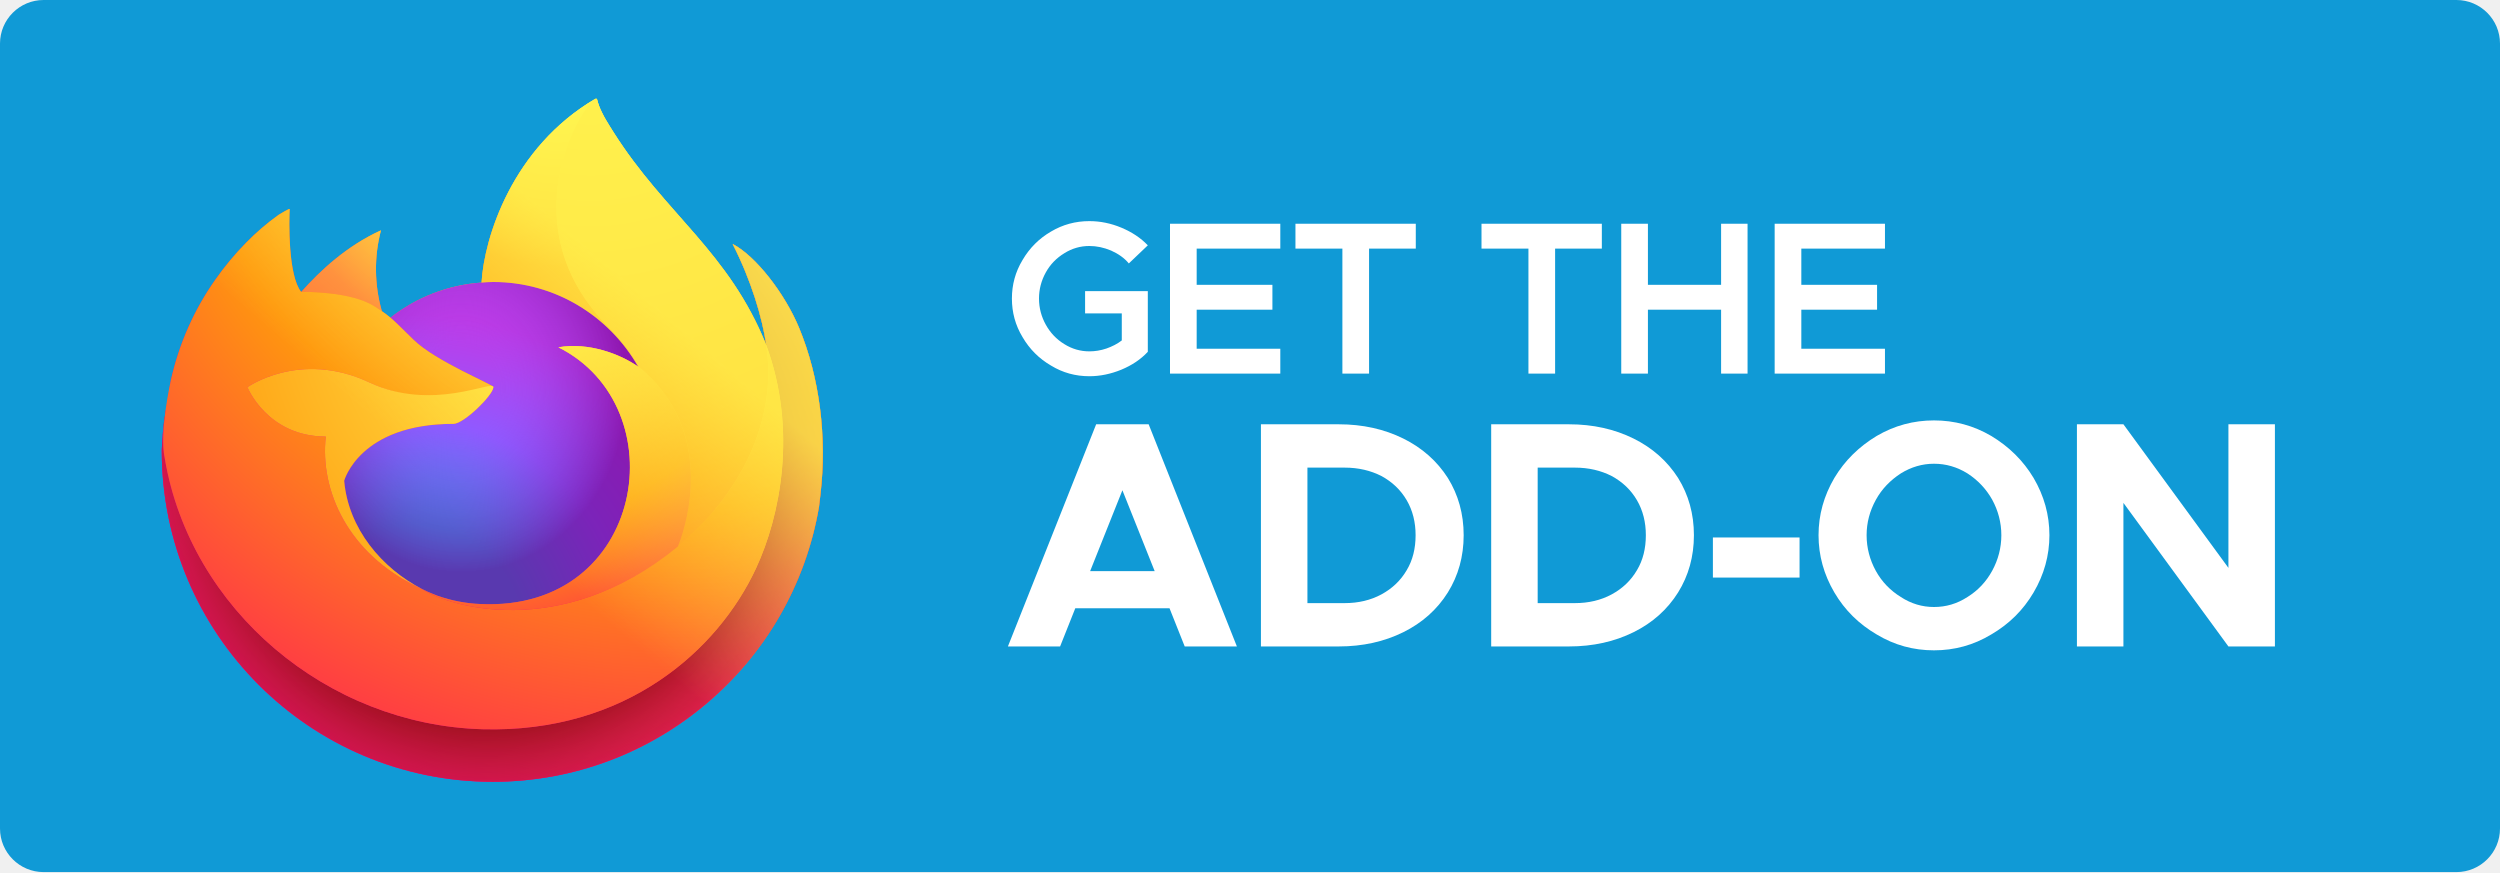
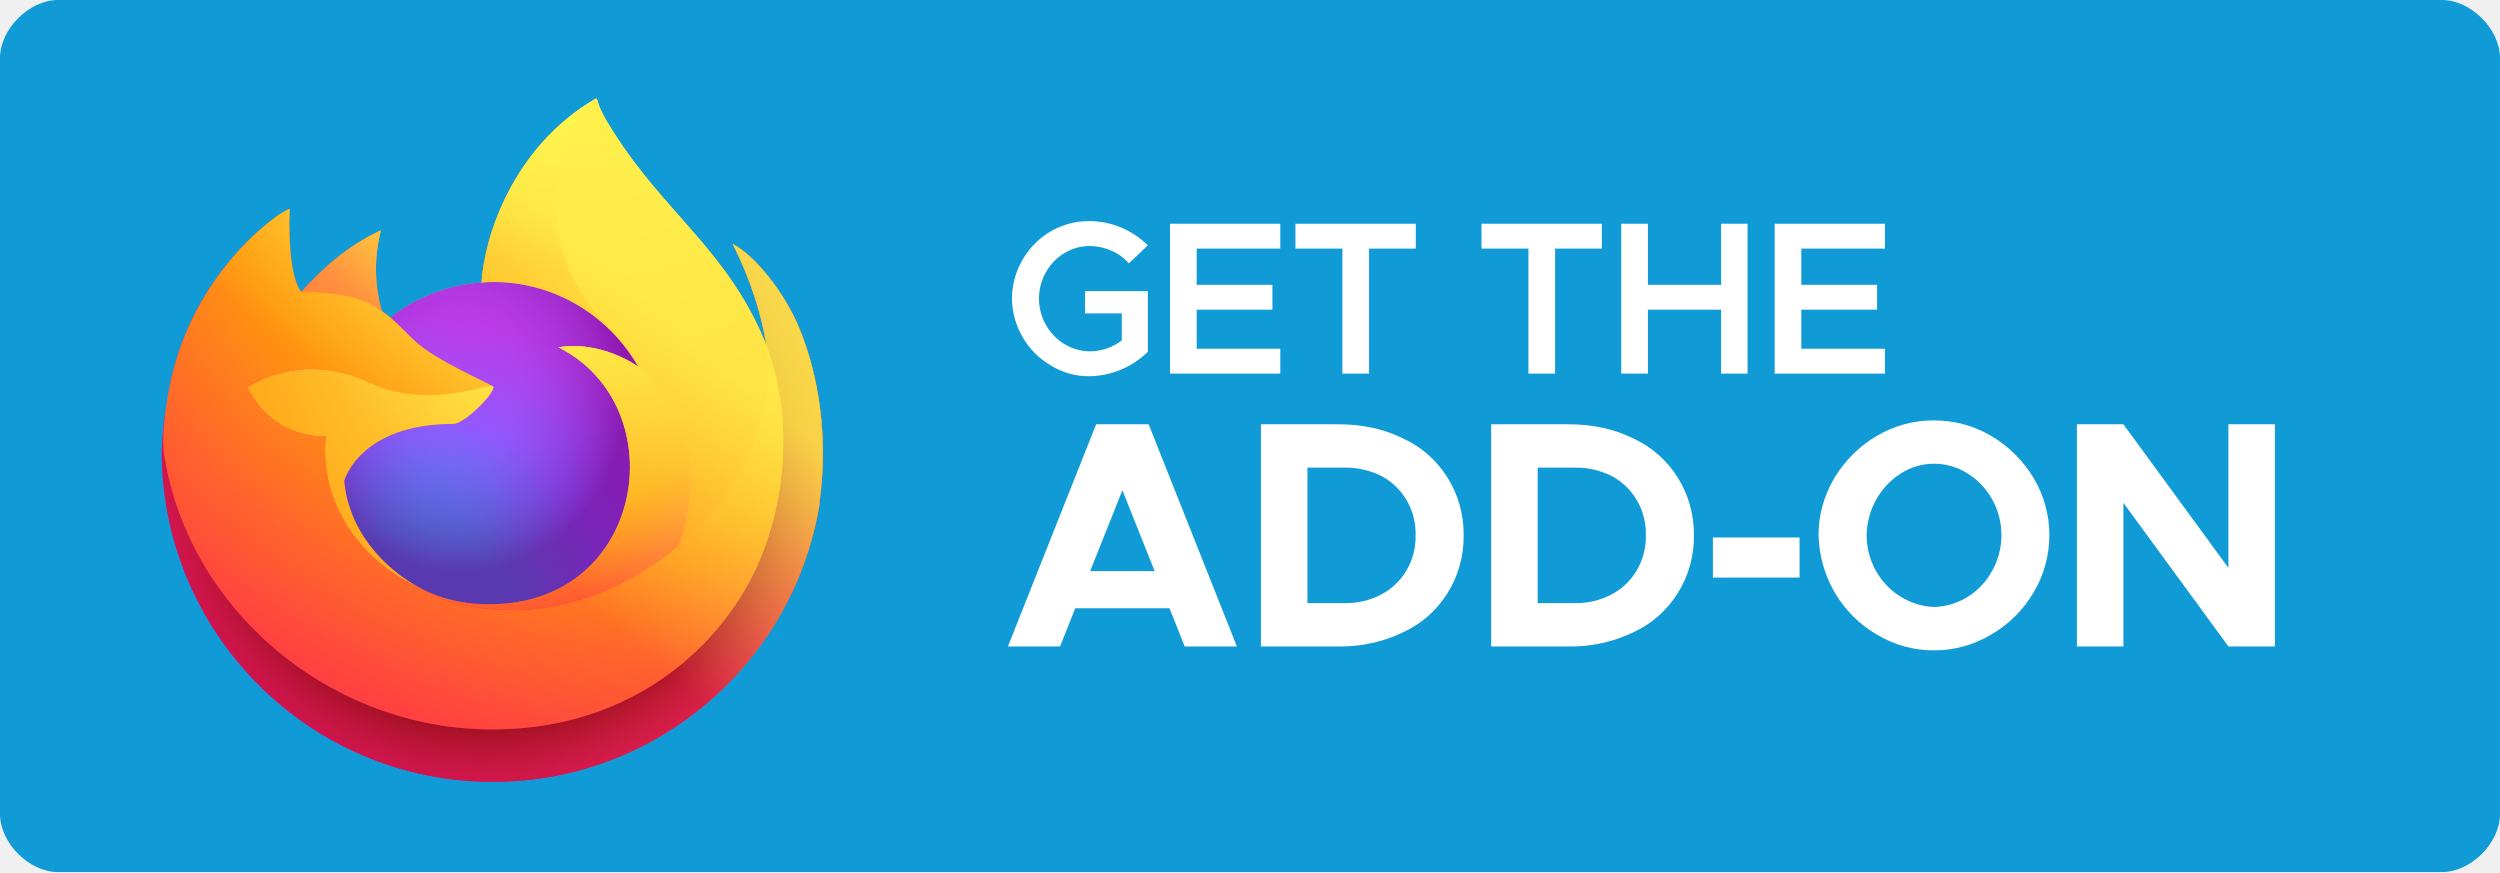
- <svg xmlns="http://www.w3.org/2000/svg" width="100%" height="100%" viewBox="0 0 172 60" version="1.1" xml:space="preserve" style="fill-rule:evenodd;clip-rule:evenodd;stroke-linejoin:round;stroke-miterlimit:2;">
-   <g id="background" transform="matrix(1.02994,0,0,1.09091,-4.11976,-4.36364)">
-     <path d="M171,6.75C171,5.232 169.695,4 168.087,4L6.913,4C5.305,4 4,5.232 4,6.75L4,56.25C4,57.768 5.305,59 6.913,59L168.087,59C169.695,59 171,57.768 171,56.25L171,6.75Z" style="fill:rgb(16,154,214);" />
-   </g>
-   <g id="add-on" transform="matrix(1.03912,0,0,1.06245,-1.85987,-7.58422)">
-     <g transform="matrix(20.9407,0,0,20.9407,68,49)">
-       <path d="M0.584,0L0.536,-0.118L0.238,-0.118L0.19,0L0.025,0L0.304,-0.687L0.47,-0.687L0.749,0L0.584,0ZM0.285,-0.233L0.489,-0.233L0.387,-0.483L0.285,-0.233Z" style="fill:white;fill-rule:nonzero;" />
-     </g>
-     <g transform="matrix(20.9407,0,0,20.9407,83.7893,49)">
-       <path d="M0.317,-0.687C0.393,-0.687 0.461,-0.672 0.521,-0.643C0.581,-0.614 0.628,-0.573 0.662,-0.521C0.695,-0.469 0.712,-0.41 0.712,-0.344C0.712,-0.278 0.695,-0.219 0.662,-0.167C0.628,-0.114 0.581,-0.073 0.521,-0.044C0.461,-0.015 0.393,0 0.317,0L0.071,0L0.071,-0.687L0.317,-0.687ZM0.336,-0.134C0.379,-0.134 0.418,-0.143 0.452,-0.161C0.486,-0.179 0.513,-0.204 0.532,-0.236C0.551,-0.267 0.56,-0.303 0.56,-0.344C0.56,-0.384 0.551,-0.42 0.532,-0.452C0.513,-0.484 0.486,-0.509 0.452,-0.527C0.418,-0.544 0.379,-0.553 0.336,-0.553L0.218,-0.553L0.218,-0.134L0.336,-0.134Z" style="fill:white;fill-rule:nonzero;" />
-     </g>
-     <g transform="matrix(20.9407,0,0,20.9407,99.0341,49)">
-       <path d="M0.317,-0.687C0.393,-0.687 0.461,-0.672 0.521,-0.643C0.581,-0.614 0.628,-0.573 0.662,-0.521C0.695,-0.469 0.712,-0.41 0.712,-0.344C0.712,-0.278 0.695,-0.219 0.662,-0.167C0.628,-0.114 0.581,-0.073 0.521,-0.044C0.461,-0.015 0.393,0 0.317,0L0.071,0L0.071,-0.687L0.317,-0.687ZM0.336,-0.134C0.379,-0.134 0.418,-0.143 0.452,-0.161C0.486,-0.179 0.513,-0.204 0.532,-0.236C0.551,-0.267 0.56,-0.303 0.56,-0.344C0.56,-0.384 0.551,-0.42 0.532,-0.452C0.513,-0.484 0.486,-0.509 0.452,-0.527C0.418,-0.544 0.379,-0.553 0.336,-0.553L0.218,-0.553L0.218,-0.134L0.336,-0.134Z" style="fill:white;fill-rule:nonzero;" />
-     </g>
-     <g transform="matrix(20.9407,0,0,20.9407,114.279,49)">
-       <rect x="0.044" y="-0.337" width="0.274" height="0.124" style="fill:white;fill-rule:nonzero;" />
-     </g>
-     <g transform="matrix(20.9407,0,0,20.9407,121.441,49)">
-       <path d="M0.401,0.012C0.336,0.012 0.276,-0.004 0.22,-0.037C0.164,-0.069 0.119,-0.112 0.086,-0.167C0.053,-0.222 0.036,-0.281 0.036,-0.344C0.036,-0.407 0.053,-0.466 0.086,-0.521C0.119,-0.575 0.164,-0.618 0.22,-0.651C0.276,-0.683 0.336,-0.699 0.401,-0.699C0.466,-0.699 0.526,-0.683 0.582,-0.651C0.638,-0.618 0.683,-0.575 0.716,-0.521C0.749,-0.466 0.766,-0.407 0.766,-0.344C0.766,-0.281 0.749,-0.222 0.716,-0.167C0.683,-0.112 0.638,-0.069 0.582,-0.037C0.526,-0.004 0.466,0.012 0.401,0.012ZM0.401,-0.122C0.439,-0.122 0.474,-0.132 0.507,-0.153C0.54,-0.173 0.566,-0.2 0.585,-0.234C0.604,-0.268 0.614,-0.305 0.614,-0.344C0.614,-0.383 0.604,-0.42 0.585,-0.454C0.566,-0.487 0.54,-0.514 0.507,-0.535C0.474,-0.555 0.439,-0.565 0.401,-0.565C0.364,-0.565 0.329,-0.555 0.296,-0.535C0.263,-0.514 0.236,-0.487 0.217,-0.453C0.198,-0.419 0.188,-0.383 0.188,-0.344C0.188,-0.305 0.198,-0.268 0.217,-0.234C0.236,-0.2 0.263,-0.173 0.296,-0.153C0.329,-0.132 0.364,-0.122 0.401,-0.122Z" style="fill:white;fill-rule:nonzero;" />
-     </g>
-     <g transform="matrix(20.9407,0,0,20.9407,137.816,49)">
-       <path d="M0.071,-0.687L0.218,-0.687L0.55,-0.243L0.55,-0.687L0.697,-0.687L0.697,0L0.55,0L0.218,-0.444L0.218,0L0.071,0L0.071,-0.687Z" style="fill:white;fill-rule:nonzero;" />
-     </g>
-   </g>
-   <g id="get-the" transform="matrix(0.808814,0,0,0.826975,13.1944,3.37585)">
-     <g transform="matrix(18.1486,0,0,18.1486,69,27)">
-       <path d="M0.385,-0.378L0.679,-0.378L0.679,-0.1C0.646,-0.065 0.604,-0.038 0.555,-0.018C0.505,0.002 0.455,0.012 0.405,0.012C0.34,0.012 0.28,-0.004 0.225,-0.037C0.169,-0.069 0.125,-0.112 0.092,-0.167C0.058,-0.222 0.042,-0.281 0.042,-0.344C0.042,-0.407 0.058,-0.466 0.092,-0.521C0.125,-0.576 0.169,-0.619 0.225,-0.651C0.28,-0.683 0.34,-0.699 0.405,-0.699C0.456,-0.699 0.506,-0.689 0.555,-0.669C0.604,-0.649 0.646,-0.622 0.679,-0.588L0.59,-0.505C0.569,-0.53 0.541,-0.549 0.507,-0.564C0.473,-0.578 0.439,-0.585 0.405,-0.585C0.363,-0.585 0.324,-0.574 0.288,-0.552C0.251,-0.53 0.222,-0.501 0.201,-0.464C0.18,-0.427 0.169,-0.387 0.169,-0.344C0.169,-0.301 0.18,-0.261 0.201,-0.224C0.222,-0.187 0.251,-0.157 0.288,-0.135C0.324,-0.113 0.363,-0.102 0.405,-0.102C0.431,-0.102 0.458,-0.106 0.485,-0.115C0.511,-0.124 0.536,-0.136 0.557,-0.152L0.557,-0.276L0.385,-0.276L0.385,-0.378Z" style="fill:white;fill-rule:nonzero;" />
-     </g>
-     <g transform="matrix(18.1486,0,0,18.1486,81.8855,27)">
-       <path d="M0.59,-0.573L0.198,-0.573L0.198,-0.407L0.553,-0.407L0.553,-0.293L0.198,-0.293L0.198,-0.114L0.59,-0.114L0.59,0L0.073,0L0.073,-0.687L0.59,-0.687L0.59,-0.573Z" style="fill:white;fill-rule:nonzero;" />
-     </g>
-     <g transform="matrix(18.1486,0,0,18.1486,93.2102,27)">
-       <path d="M0.257,-0.573L0.037,-0.573L0.037,-0.687L0.601,-0.687L0.601,-0.573L0.382,-0.573L0.382,0L0.257,0L0.257,-0.573Z" style="fill:white;fill-rule:nonzero;" />
-     </g>
-     <g transform="matrix(18.1486,0,0,18.1486,109.036,27)">
-       <path d="M0.257,-0.573L0.037,-0.573L0.037,-0.687L0.601,-0.687L0.601,-0.573L0.382,-0.573L0.382,0L0.257,0L0.257,-0.573Z" style="fill:white;fill-rule:nonzero;" />
-     </g>
-     <g transform="matrix(18.1486,0,0,18.1486,120.27,27)">
-       <path d="M0.541,-0.687L0.665,-0.687L0.665,0L0.541,0L0.541,-0.293L0.198,-0.293L0.198,0L0.073,0L0.073,-0.687L0.198,-0.687L0.198,-0.407L0.541,-0.407L0.541,-0.687Z" style="fill:white;fill-rule:nonzero;" />
-     </g>
-     <g transform="matrix(18.1486,0,0,18.1486,133.319,27)">
-       <path d="M0.59,-0.573L0.198,-0.573L0.198,-0.407L0.553,-0.407L0.553,-0.293L0.198,-0.293L0.198,-0.114L0.59,-0.114L0.59,0L0.073,0L0.073,-0.687L0.59,-0.687L0.59,-0.573Z" style="fill:white;fill-rule:nonzero;" />
-     </g>
-   </g>
-   <g id="logo" transform="matrix(0.0947557,0,0,0.0947557,9.61379,6.7877)">
-     <path id="shape-base" d="M478.711,166.353C468.266,141.229 447.111,114.105 430.499,105.532C444.019,132.037 451.844,158.625 454.834,178.468C454.834,178.507 454.849,178.604 454.881,178.868C427.706,111.135 381.627,83.823 344,24.355C342.1,21.348 340.195,18.333 338.339,15.155C337.394,13.532 336.511,11.873 335.693,10.183C334.13,7.165 332.924,3.975 332.1,0.677C332.112,0.355 331.873,0.074 331.554,0.033C331.407,-0.009 331.25,-0.009 331.103,0.033C331.069,0.045 331.019,0.084 330.983,0.098C330.93,0.119 330.863,0.167 330.807,0.198C330.834,0.162 330.89,0.081 330.907,0.062C270.537,35.418 250.057,100.823 248.175,133.546C224.071,135.203 201.016,144.087 182.033,159.034C180.045,157.355 177.967,155.786 175.808,154.334C170.331,135.171 170.098,114.885 175.134,95.602C150.446,106.843 131.244,124.612 117.284,140.302L117.173,140.302C107.646,128.235 108.318,88.429 108.861,80.118C108.747,79.603 101.754,83.748 100.838,84.373C92.431,90.374 84.572,97.107 77.352,104.493C69.136,112.825 61.63,121.827 54.91,131.406C54.91,131.418 54.903,131.432 54.899,131.444C54.899,131.431 54.906,131.418 54.91,131.406C39.457,153.305 28.496,178.051 22.663,204.211C22.548,204.732 22.451,205.272 22.339,205.797C21.887,207.913 20.259,218.497 19.974,220.797C19.952,220.974 19.942,221.144 19.921,221.321C17.816,232.264 16.513,243.346 16.021,254.478C16.021,254.888 15.996,255.294 15.996,255.705C16,388.418 123.6,496 256.324,496C375.189,496 473.884,409.712 493.206,296.37C493.613,293.294 493.939,290.202 494.298,287.099C499.075,245.889 493.768,202.574 478.711,166.353ZM201.716,354.447C202.84,354.984 203.896,355.571 205.05,356.086C205.098,356.119 205.164,356.156 205.213,356.186C204.038,355.624 202.873,355.045 201.716,354.447ZM454.9,178.927L454.868,178.694C454.88,178.779 454.895,178.868 454.908,178.953L454.9,178.927Z" style="fill:url(#_Linear1);fill-rule:nonzero;" />
-     <path id="body-outer-ring" d="M478.711,166.353C468.266,141.229 447.111,114.105 430.499,105.532C444.019,132.037 451.844,158.625 454.834,178.468C454.834,178.41 454.845,178.516 454.87,178.694C454.882,178.779 454.897,178.868 454.91,178.953C477.585,240.423 465.232,302.931 447.431,341.128C419.892,400.228 353.216,460.798 248.855,457.844C136.1,454.651 36.766,370.988 18.223,261.41C14.844,244.13 18.223,235.356 19.923,221.326C17.852,232.142 17.063,235.266 16.023,254.483C16.023,254.893 15.998,255.299 15.998,255.71C16,388.418 123.6,496 256.324,496C375.189,496 473.884,409.712 493.206,296.37C493.613,293.294 493.939,290.202 494.298,287.099C499.075,245.889 493.768,202.574 478.711,166.353Z" style="fill:url(#_Radial2);fill-rule:nonzero;" />
-     <path id="body-outer-ring-shadow" d="M478.711,166.353C468.266,141.229 447.111,114.105 430.499,105.532C444.019,132.037 451.844,158.625 454.834,178.468C454.834,178.41 454.845,178.516 454.87,178.694C454.882,178.779 454.897,178.868 454.91,178.953C477.585,240.423 465.232,302.931 447.431,341.128C419.892,400.228 353.216,460.798 248.855,457.844C136.1,454.651 36.766,370.988 18.223,261.41C14.844,244.13 18.223,235.356 19.923,221.326C17.852,232.142 17.063,235.266 16.023,254.483C16.023,254.893 15.998,255.299 15.998,255.71C16,388.418 123.6,496 256.324,496C375.189,496 473.884,409.712 493.206,296.37C493.613,293.294 493.939,290.202 494.298,287.099C499.075,245.889 493.768,202.574 478.711,166.353Z" style="fill:url(#_Radial3);fill-rule:nonzero;" />
-     <path id="tail-tip" d="M361.922,194.6C362.446,194.968 362.922,195.334 363.415,195.7C357.384,184.996 349.873,175.195 341.105,166.588C266.4,91.892 321.516,4.626 330.811,0.194C330.838,0.158 330.894,0.077 330.911,0.058C270.541,35.414 250.061,100.819 248.179,133.542C250.979,133.348 253.771,133.113 256.621,133.113C301.672,133.113 340.91,157.883 361.922,194.6Z" style="fill:url(#_Radial4);fill-rule:nonzero;" />
-     <path id="globe-base" d="M256.772,209.514C256.379,215.492 235.258,236.107 227.872,236.107C159.533,236.107 148.44,277.442 148.44,277.442C151.467,312.252 175.701,340.917 205.051,356.085C206.39,356.777 207.745,357.402 209.101,358.02C211.426,359.049 213.78,360.012 216.16,360.906C226.223,364.469 236.764,366.502 247.431,366.937C367.211,372.555 390.417,223.743 303.976,180.529C326.113,176.679 349.091,185.582 361.923,194.596C340.911,157.882 301.673,133.112 256.623,133.112C253.773,133.112 250.982,133.347 248.181,133.541C224.077,135.198 201.022,144.082 182.039,159.029C185.703,162.129 189.839,166.273 198.553,174.857C214.855,190.924 256.683,207.562 256.772,209.514Z" style="fill:url(#_Radial5);fill-rule:nonzero;" />
-     <path id="globe-shadow" d="M256.772,209.514C256.379,215.492 235.258,236.107 227.872,236.107C159.533,236.107 148.44,277.442 148.44,277.442C151.467,312.252 175.701,340.917 205.051,356.085C206.39,356.777 207.745,357.402 209.101,358.02C211.426,359.049 213.78,360.012 216.16,360.906C226.223,364.469 236.764,366.502 247.431,366.937C367.211,372.555 390.417,223.743 303.976,180.529C326.113,176.679 349.091,185.582 361.923,194.596C340.911,157.882 301.673,133.112 256.623,133.112C253.773,133.112 250.982,133.347 248.181,133.541C224.077,135.198 201.022,144.082 182.039,159.029C185.703,162.129 189.839,166.273 198.553,174.857C214.855,190.924 256.683,207.562 256.772,209.514Z" style="fill:url(#_Radial6);fill-rule:nonzero;" />
-     <path id="ear" d="M170.829,151.036C172.503,152.116 174.163,153.216 175.81,154.336C170.333,135.173 170.1,114.887 175.136,95.604C150.448,106.845 131.246,124.614 117.286,140.304C118.441,140.271 153.3,139.644 170.829,151.036Z" style="fill:url(#_Radial7);fill-rule:nonzero;" />
-     <path id="body" d="M18.223,261.41C36.766,370.988 136.1,454.651 248.855,457.844C353.216,460.798 419.892,400.224 447.431,341.128C465.231,302.928 477.585,240.428 454.91,178.953L454.902,178.927L454.87,178.694C454.845,178.516 454.83,178.41 454.834,178.468C454.834,178.507 454.849,178.604 454.881,178.868C463.405,234.529 435.091,288.452 390.83,324.912L390.697,325.225C304.452,395.448 221.923,367.593 205.213,356.191C204.039,355.626 202.872,355.045 201.713,354.448C151.431,330.419 130.659,284.61 135.113,245.324C92.656,245.324 78.179,209.515 78.179,209.515C78.179,209.515 116.298,182.336 166.537,205.974C213.067,227.867 256.765,209.517 256.77,209.515C256.681,207.563 214.853,190.925 198.547,174.859C189.834,166.275 185.697,162.136 182.033,159.031C180.045,157.352 177.967,155.783 175.808,154.331C174.159,153.213 172.499,152.113 170.827,151.031C153.299,139.639 118.439,140.266 117.284,140.296L117.173,140.296C107.646,128.229 108.318,88.423 108.861,80.112C108.747,79.597 101.754,83.742 100.838,84.367C92.431,90.368 84.572,97.101 77.352,104.487C69.136,112.821 61.629,121.825 54.91,131.406C54.91,131.418 54.903,131.432 54.899,131.444C54.899,131.431 54.906,131.418 54.91,131.406C39.457,153.305 28.496,178.051 22.663,204.211C22.548,204.732 14.013,242.053 18.223,261.41Z" style="fill:url(#_Radial8);fill-rule:nonzero;" />
-     <path id="tail-flame" d="M341.105,166.587C349.873,175.194 357.384,184.995 363.415,195.699C364.738,196.693 365.974,197.684 367.023,198.651C421.505,248.851 392.959,319.851 390.83,324.911C435.091,288.451 463.405,234.528 454.881,178.867C427.706,111.135 381.627,83.823 344,24.355C342.1,21.348 340.195,18.333 338.339,15.155C337.394,13.532 336.511,11.873 335.693,10.183C334.13,7.165 332.924,3.975 332.1,0.677C332.112,0.355 331.873,0.074 331.554,0.033C331.407,-0.009 331.25,-0.009 331.103,0.033C331.069,0.045 331.019,0.084 330.983,0.098C330.93,0.119 330.863,0.167 330.807,0.198C321.516,4.626 266.4,91.892 341.105,166.587Z" style="fill:url(#_Radial9);fill-rule:nonzero;" />
-     <path id="tail-small" d="M367.023,198.651C365.974,197.684 364.738,196.693 363.415,195.699C362.926,195.331 362.446,194.965 361.922,194.599C349.09,185.585 326.112,176.682 303.975,180.532C390.416,223.746 367.21,372.558 247.43,366.94C236.763,366.505 226.222,364.472 216.159,360.909C213.779,360.014 211.425,359.052 209.1,358.023C207.744,357.405 206.389,356.78 205.05,356.088C205.098,356.121 205.164,356.158 205.213,356.188C221.923,367.588 304.452,395.445 390.697,325.222L390.83,324.909C392.959,319.855 421.505,248.852 367.023,198.651Z" style="fill:url(#_Radial10);fill-rule:nonzero;" />
-     <path id="cheek-tufts" d="M148.439,277.443C148.439,277.443 159.532,236.108 227.871,236.108C235.259,236.108 256.38,215.493 256.771,209.515C257.162,203.537 213.071,227.867 166.538,205.974C116.299,182.336 78.18,209.515 78.18,209.515C78.18,209.515 92.657,245.324 135.114,245.324C130.661,284.61 151.433,330.424 201.714,354.448C202.838,354.985 203.894,355.572 205.048,356.087C175.7,340.918 151.466,312.253 148.439,277.443Z" style="fill:url(#_Radial11);fill-rule:nonzero;" />
-     <path id="overlay-yellow" d="M478.711,166.353C468.266,141.229 447.111,114.105 430.499,105.532C444.019,132.037 451.844,158.625 454.834,178.468C454.834,178.507 454.849,178.604 454.881,178.868C427.706,111.135 381.627,83.823 344,24.355C342.1,21.348 340.195,18.333 338.339,15.155C337.394,13.532 336.511,11.873 335.693,10.183C334.13,7.165 332.924,3.975 332.1,0.677C332.112,0.355 331.873,0.074 331.554,0.033C331.407,-0.009 331.25,-0.009 331.103,0.033C331.069,0.045 331.019,0.084 330.983,0.098C330.93,0.119 330.863,0.167 330.807,0.198C330.834,0.162 330.89,0.081 330.907,0.062C270.537,35.418 250.057,100.823 248.175,133.546C250.975,133.352 253.767,133.117 256.617,133.117C301.67,133.117 340.908,157.887 361.917,194.601C349.085,185.587 326.107,176.684 303.97,180.534C390.411,223.748 367.205,372.56 247.425,366.942C236.758,366.507 226.217,364.474 216.154,360.911C213.774,360.016 211.42,359.054 209.095,358.025C207.739,357.407 206.384,356.782 205.045,356.09C205.093,356.123 205.159,356.16 205.208,356.19C204.034,355.625 202.867,355.044 201.708,354.447C202.832,354.984 203.888,355.571 205.042,356.086C175.692,340.918 151.458,312.253 148.431,277.443C148.431,277.443 159.524,236.108 227.863,236.108C235.251,236.108 256.372,215.493 256.763,209.515C256.674,207.563 214.846,190.925 198.54,174.859C189.827,166.275 185.69,162.136 182.026,159.031C180.038,157.352 177.96,155.783 175.801,154.331C170.324,135.168 170.091,114.882 175.127,95.599C150.439,106.84 131.237,124.609 117.277,140.299L117.166,140.299C107.639,128.232 108.311,88.426 108.854,80.115C108.74,79.6 101.747,83.745 100.831,84.37C92.424,90.371 84.565,97.104 77.345,104.49C69.132,112.823 61.627,121.826 54.91,131.406C54.91,131.418 54.903,131.432 54.899,131.444C54.899,131.431 54.906,131.418 54.91,131.406C39.457,153.305 28.496,178.051 22.663,204.211C22.548,204.732 22.451,205.272 22.339,205.797C21.887,207.913 19.853,218.65 19.569,220.953C19.547,221.13 19.59,220.777 19.569,220.953C17.714,232.048 16.531,243.245 16.025,254.483C16.025,254.893 16,255.299 16,255.71C16,388.418 123.6,496 256.324,496C375.189,496 473.884,409.712 493.206,296.37C493.613,293.294 493.939,290.202 494.298,287.099C499.075,245.889 493.768,202.574 478.711,166.353ZM454.87,178.694C454.882,178.779 454.897,178.868 454.91,178.953L454.902,178.927L454.87,178.694Z" style="fill:url(#_Linear12);fill-rule:nonzero;" />
-   </g>
+ <svg xmlns="http://www.w3.org/2000/svg" xml:space="preserve" style="fill-rule:evenodd;clip-rule:evenodd;stroke-linejoin:round;stroke-miterlimit:2" viewBox="0 0 172 60">
+   <path d="M171 7.667C171 5.833 169.058 4 167.116 4H7.884C5.942 4 4 5.833 4 7.667v47.666C4 57.167 5.942 59 7.884 59h159.232c1.942 0 3.884-1.833 3.884-3.667z" style="fill:#109ad6" transform="matrix(1.02994 0 0 1.09091 -4.12 -4.364)" />
+   <path d="M.584 0 .536-.118H.238L.19 0H.025l.279-.687H.47L.749 0H.584ZM.285-.233h.204l-.102-.25-.102.25Z" style="fill:#fff;fill-rule:nonzero" transform="matrix(21.7599 0 0 22.24845 68.8 44.476)" />
+   <path d="M.317-.687c.076 0 .144.015.204.044a.324.324 0 0 1 .191.299.324.324 0 0 1-.191.3A.463.463 0 0 1 .317 0H.071v-.687h.246Zm.019.553a.245.245 0 0 0 .116-.027.2.2 0 0 0 .108-.183.2.2 0 0 0-.108-.183.257.257 0 0 0-.116-.026H.218v.419h.118Z" style="fill:#fff;fill-rule:nonzero" transform="matrix(21.7599 0 0 22.24845 85.207 44.476)" />
+   <path d="M.317-.687c.076 0 .144.015.204.044a.324.324 0 0 1 .191.299.324.324 0 0 1-.191.3A.463.463 0 0 1 .317 0H.071v-.687h.246Zm.019.553a.245.245 0 0 0 .116-.027.2.2 0 0 0 .108-.183.2.2 0 0 0-.108-.183.257.257 0 0 0-.116-.026H.218v.419h.118Z" style="fill:#fff;fill-rule:nonzero" transform="matrix(21.7599 0 0 22.24845 101.048 44.476)" />
+   <path d="M.044-.337h.274v.124H.044z" style="fill:#fff;fill-rule:nonzero" transform="matrix(21.7599 0 0 22.24845 116.89 44.476)" />
+   <path d="M.401.012A.35.35 0 0 1 .22-.037a.363.363 0 0 1-.184-.307c0-.063.017-.122.05-.177a.38.38 0 0 1 .134-.13.358.358 0 0 1 .181-.048c.065 0 .125.016.181.048a.38.38 0 0 1 .134.13.339.339 0 0 1 0 .354.363.363 0 0 1-.134.13.35.35 0 0 1-.181.049Zm0-.134a.217.217 0 0 0 .184-.112.223.223 0 0 0-.078-.301.2.2 0 0 0-.211 0 .23.23 0 0 0-.108.191.223.223 0 0 0 .213.222Z" style="fill:#fff;fill-rule:nonzero" transform="matrix(21.7599 0 0 22.24845 124.332 44.476)" />
+   <path d="M.071-.687h.147l.332.444v-.444h.147V0H.55L.218-.444V0H.071v-.687Z" style="fill:#fff;fill-rule:nonzero" transform="matrix(21.7599 0 0 22.24845 141.347 44.476)" />
+   <path d="M.385-.378h.294V-.1a.401.401 0 0 1-.274.112.343.343 0 0 1-.18-.049.36.36 0 0 1-.183-.307.36.36 0 0 1 .363-.355.394.394 0 0 1 .274.111L.59-.505a.223.223 0 0 0-.083-.059.266.266 0 0 0-.102-.021.237.237 0 0 0-.204.121.24.24 0 0 0 0 .24.24.24 0 0 0 .204.122.253.253 0 0 0 .152-.05v-.124H.385v-.102Z" style="fill:#fff;fill-rule:nonzero" transform="matrix(14.67884 0 0 15.00844 69.003 25.704)" />
+   <path d="M.59-.573H.198v.166h.355v.114H.198v.179H.59V0H.073v-.687H.59v.114Z" style="fill:#fff;fill-rule:nonzero" transform="matrix(14.67884 0 0 15.00844 79.425 25.704)" />
+   <path d="M.257-.573h-.22v-.114h.564v.114H.382V0H.257v-.573Z" style="fill:#fff;fill-rule:nonzero" transform="matrix(14.67884 0 0 15.00844 88.584 25.704)" />
+   <path d="M.257-.573h-.22v-.114h.564v.114H.382V0H.257v-.573Z" style="fill:#fff;fill-rule:nonzero" transform="matrix(14.67884 0 0 15.00844 101.384 25.704)" />
+   <path d="M.541-.687h.124V0H.541v-.293H.198V0H.073v-.687h.125v.28h.343v-.28Z" style="fill:#fff;fill-rule:nonzero" transform="matrix(14.67884 0 0 15.00844 110.47 25.704)" />
+   <path d="M.59-.573H.198v.166h.355v.114H.198v.179H.59V0H.073v-.687H.59v.114Z" style="fill:#fff;fill-rule:nonzero" transform="matrix(14.67884 0 0 15.00844 121.025 25.704)" />
+   <path d="M478.711 166.353c-10.445-25.124-31.6-52.248-48.212-60.821 13.52 26.505 21.345 53.093 24.335 72.936 0 .039.015.136.047.4C427.706 111.135 381.627 83.823 344 24.355c-1.9-3.007-3.805-6.022-5.661-9.2a73.668 73.668 0 0 1-2.646-4.972A43.709 43.709 0 0 1 332.1.677a.629.629 0 0 0-.546-.644.823.823 0 0 0-.451 0c-.034.012-.084.051-.12.065-.053.021-.12.069-.176.1.027-.036.083-.117.1-.136-60.37 35.356-80.85 100.761-82.732 133.484a120.262 120.262 0 0 0-66.142 25.488 71.412 71.412 0 0 0-6.225-4.7 111.35 111.35 0 0 1-.674-58.732c-24.688 11.241-43.89 29.01-57.85 44.7h-.111c-9.527-12.067-8.855-51.873-8.312-60.184-.114-.515-7.107 3.63-8.023 4.255a175.118 175.118 0 0 0-23.486 20.12 210.534 210.534 0 0 0-22.442 26.913c0 .012-.007.026-.011.038 0-.013.007-.026.011-.038a202.846 202.846 0 0 0-32.247 72.805c-.115.521-.212 1.061-.324 1.586-.452 2.116-2.08 12.7-2.365 15-.022.177-.032.347-.053.524a229.076 229.076 0 0 0-3.9 33.157c0 .41-.025.816-.025 1.227C16 388.418 123.6 496 256.324 496c118.865 0 217.56-86.288 236.882-199.63.407-3.076.733-6.168 1.092-9.271 4.777-41.21-.53-84.525-15.587-120.746ZM201.716 354.447c1.124.537 2.18 1.124 3.334 1.639.048.033.114.07.163.1a126.33 126.33 0 0 1-3.497-1.739ZM454.9 178.927l-.032-.233c.012.085.027.174.04.259l-.008-.026Z" style="fill:url(#a);fill-rule:nonzero" transform="matrix(.09476 0 0 .09476 9.614 6.788)" />
+   <path d="M478.711 166.353c-10.445-25.124-31.6-52.248-48.212-60.821 13.52 26.505 21.345 53.093 24.335 72.936 0-.058.011.048.036.226.012.085.027.174.04.259 22.675 61.47 10.322 123.978-7.479 162.175-27.539 59.1-94.215 119.67-198.576 116.716C136.1 454.651 36.766 370.988 18.223 261.41c-3.379-17.28 0-26.054 1.7-40.084-2.071 10.816-2.86 13.94-3.9 33.157 0 .41-.025.816-.025 1.227C16 388.418 123.6 496 256.324 496c118.865 0 217.56-86.288 236.882-199.63.407-3.076.733-6.168 1.092-9.271 4.777-41.21-.53-84.525-15.587-120.746Z" style="fill:url(#b);fill-rule:nonzero" transform="matrix(.09476 0 0 .09476 9.614 6.788)" />
+   <path d="M478.711 166.353c-10.445-25.124-31.6-52.248-48.212-60.821 13.52 26.505 21.345 53.093 24.335 72.936 0-.058.011.048.036.226.012.085.027.174.04.259 22.675 61.47 10.322 123.978-7.479 162.175-27.539 59.1-94.215 119.67-198.576 116.716C136.1 454.651 36.766 370.988 18.223 261.41c-3.379-17.28 0-26.054 1.7-40.084-2.071 10.816-2.86 13.94-3.9 33.157 0 .41-.025.816-.025 1.227C16 388.418 123.6 496 256.324 496c118.865 0 217.56-86.288 236.882-199.63.407-3.076.733-6.168 1.092-9.271 4.777-41.21-.53-84.525-15.587-120.746Z" style="fill:url(#c);fill-rule:nonzero" transform="matrix(.09476 0 0 .09476 9.614 6.788)" />
+   <path d="M361.922 194.6c.524.368 1 .734 1.493 1.1a130.698 130.698 0 0 0-22.31-29.112C266.4 91.892 321.516 4.626 330.811.194c.027-.036.083-.117.1-.136-60.37 35.356-80.85 100.761-82.732 133.484 2.8-.194 5.592-.429 8.442-.429 45.051 0 84.289 24.77 105.301 61.487Z" style="fill:url(#d);fill-rule:nonzero" transform="matrix(.09476 0 0 .09476 9.614 6.788)" />
+   <path d="M256.772 209.514c-.393 5.978-21.514 26.593-28.9 26.593-68.339 0-79.432 41.335-79.432 41.335 3.027 34.81 27.261 63.475 56.611 78.643 1.339.692 2.694 1.317 4.05 1.935a133.015 133.015 0 0 0 7.059 2.886 106.72 106.72 0 0 0 31.271 6.031c119.78 5.618 142.986-143.194 56.545-186.408 22.137-3.85 45.115 5.053 57.947 14.067-21.012-36.714-60.25-61.484-105.3-61.484-2.85 0-5.641.235-8.442.429a120.262 120.262 0 0 0-66.142 25.488c3.664 3.1 7.8 7.244 16.514 15.828 16.302 16.067 58.13 32.705 58.219 34.657Z" style="fill:url(#e);fill-rule:nonzero" transform="matrix(.09476 0 0 .09476 9.614 6.788)" />
+   <path d="M256.772 209.514c-.393 5.978-21.514 26.593-28.9 26.593-68.339 0-79.432 41.335-79.432 41.335 3.027 34.81 27.261 63.475 56.611 78.643 1.339.692 2.694 1.317 4.05 1.935a133.015 133.015 0 0 0 7.059 2.886 106.72 106.72 0 0 0 31.271 6.031c119.78 5.618 142.986-143.194 56.545-186.408 22.137-3.85 45.115 5.053 57.947 14.067-21.012-36.714-60.25-61.484-105.3-61.484-2.85 0-5.641.235-8.442.429a120.262 120.262 0 0 0-66.142 25.488c3.664 3.1 7.8 7.244 16.514 15.828 16.302 16.067 58.13 32.705 58.219 34.657Z" style="fill:url(#f);fill-rule:nonzero" transform="matrix(.09476 0 0 .09476 9.614 6.788)" />
+   <path d="M170.829 151.036c1.674 1.08 3.334 2.18 4.981 3.3a111.35 111.35 0 0 1-.674-58.732c-24.688 11.241-43.89 29.01-57.85 44.7 1.155-.033 36.014-.66 53.543 10.732Z" style="fill:url(#g);fill-rule:nonzero" transform="matrix(.09476 0 0 .09476 9.614 6.788)" />
+   <path d="M18.223 261.41C36.766 370.988 136.1 454.651 248.855 457.844c104.361 2.954 171.037-57.62 198.576-116.716 17.8-38.2 30.154-100.7 7.479-162.175l-.008-.026-.032-.233c-.025-.178-.04-.284-.036-.226 0 .039.015.136.047.4 8.524 55.661-19.79 109.584-64.051 146.044l-.133.313c-86.245 70.223-168.774 42.368-185.484 30.966a144.242 144.242 0 0 1-3.5-1.743c-50.282-24.029-71.054-69.838-66.6-109.124-42.457 0-56.934-35.809-56.934-35.809s38.119-27.179 88.358-3.541c46.53 21.893 90.228 3.543 90.233 3.541-.089-1.952-41.917-18.59-58.223-34.656-8.713-8.584-12.85-12.723-16.514-15.828a71.412 71.412 0 0 0-6.225-4.7 278.607 278.607 0 0 0-4.981-3.3c-17.528-11.392-52.388-10.765-53.543-10.735h-.111c-9.527-12.067-8.855-51.873-8.312-60.184-.114-.515-7.107 3.63-8.023 4.255a175.118 175.118 0 0 0-23.486 20.12 210.506 210.506 0 0 0-22.442 26.919c0 .012-.007.026-.011.038 0-.013.007-.026.011-.038a202.846 202.846 0 0 0-32.247 72.805c-.115.521-8.65 37.842-4.44 57.199Z" style="fill:url(#h);fill-rule:nonzero" transform="matrix(.09476 0 0 .09476 9.614 6.788)" />
+   <path d="M341.105 166.587a130.698 130.698 0 0 1 22.31 29.112c1.323.994 2.559 1.985 3.608 2.952 54.482 50.2 25.936 121.2 23.807 126.26 44.261-36.46 72.575-90.383 64.051-146.044C427.706 111.135 381.627 83.823 344 24.355c-1.9-3.007-3.805-6.022-5.661-9.2a73.668 73.668 0 0 1-2.646-4.972A43.709 43.709 0 0 1 332.1.677a.629.629 0 0 0-.546-.644.823.823 0 0 0-.451 0c-.034.012-.084.051-.12.065-.053.021-.12.069-.176.1-9.291 4.428-64.407 91.694 10.298 166.389Z" style="fill:url(#i);fill-rule:nonzero" transform="matrix(.09476 0 0 .09476 9.614 6.788)" />
+   <path d="M367.023 198.651c-1.049-.967-2.285-1.958-3.608-2.952-.489-.368-.969-.734-1.493-1.1-12.832-9.014-35.81-17.917-57.947-14.067 86.441 43.214 63.235 192.026-56.545 186.408a106.72 106.72 0 0 1-31.271-6.031 133.865 133.865 0 0 1-7.059-2.886c-1.356-.618-2.711-1.243-4.05-1.935.048.033.114.07.163.1 16.71 11.4 99.239 39.257 185.484-30.966l.133-.313c2.129-5.054 30.675-76.057-23.807-126.258Z" style="fill:url(#j);fill-rule:nonzero" transform="matrix(.09476 0 0 .09476 9.614 6.788)" />
+   <path d="M148.439 277.443s11.093-41.335 79.432-41.335c7.388 0 28.509-20.615 28.9-26.593.391-5.978-43.7 18.352-90.233-3.541-50.239-23.638-88.358 3.541-88.358 3.541s14.477 35.809 56.934 35.809c-4.453 39.286 16.319 85.1 66.6 109.124 1.124.537 2.18 1.124 3.334 1.639-29.348-15.169-53.582-43.834-56.609-78.644Z" style="fill:url(#k);fill-rule:nonzero" transform="matrix(.09476 0 0 .09476 9.614 6.788)" />
+   <path d="M478.711 166.353c-10.445-25.124-31.6-52.248-48.212-60.821 13.52 26.505 21.345 53.093 24.335 72.936 0 .039.015.136.047.4C427.706 111.135 381.627 83.823 344 24.355c-1.9-3.007-3.805-6.022-5.661-9.2a73.668 73.668 0 0 1-2.646-4.972A43.709 43.709 0 0 1 332.1.677a.629.629 0 0 0-.546-.644.823.823 0 0 0-.451 0c-.034.012-.084.051-.12.065-.053.021-.12.069-.176.1.027-.036.083-.117.1-.136-60.37 35.356-80.85 100.761-82.732 133.484 2.8-.194 5.592-.429 8.442-.429 45.053 0 84.291 24.77 105.3 61.484-12.832-9.014-35.81-17.917-57.947-14.067 86.441 43.214 63.235 192.026-56.545 186.408a106.72 106.72 0 0 1-31.271-6.031 133.865 133.865 0 0 1-7.059-2.886c-1.356-.618-2.711-1.243-4.05-1.935.048.033.114.07.163.1a144.242 144.242 0 0 1-3.5-1.743c1.124.537 2.18 1.124 3.334 1.639-29.35-15.168-53.584-43.833-56.611-78.643 0 0 11.093-41.335 79.432-41.335 7.388 0 28.509-20.615 28.9-26.593-.089-1.952-41.917-18.59-58.223-34.656-8.713-8.584-12.85-12.723-16.514-15.828a71.412 71.412 0 0 0-6.225-4.7 111.35 111.35 0 0 1-.674-58.732c-24.688 11.241-43.89 29.01-57.85 44.7h-.111c-9.527-12.067-8.855-51.873-8.312-60.184-.114-.515-7.107 3.63-8.023 4.255a175.118 175.118 0 0 0-23.486 20.12 210.508 210.508 0 0 0-22.435 26.916c0 .012-.007.026-.011.038 0-.013.007-.026.011-.038a202.846 202.846 0 0 0-32.247 72.805c-.115.521-.212 1.061-.324 1.586-.452 2.116-2.486 12.853-2.77 15.156-.022.177.021-.176 0 0a279.594 279.594 0 0 0-3.544 33.53c0 .41-.025.816-.025 1.227C16 388.418 123.6 496 256.324 496c118.865 0 217.56-86.288 236.882-199.63.407-3.076.733-6.168 1.092-9.271 4.777-41.21-.53-84.525-15.587-120.746Zm-23.841 12.341c.012.085.027.174.04.259l-.008-.026-.032-.233Z" style="fill:url(#l);fill-rule:nonzero" transform="matrix(.09476 0 0 .09476 9.614 6.788)" />
  <defs>
-     <linearGradient id="_Linear1" x1="0" y1="0" x2="1" y2="0" gradientUnits="userSpaceOnUse" gradientTransform="matrix(-373.683,384.895,-384.895,-373.683,434.799,76.8811)">
-       <stop offset="0" style="stop-color:rgb(255,244,79);stop-opacity:1" />
-       <stop offset="0.05" style="stop-color:rgb(255,244,79);stop-opacity:1" />
-       <stop offset="0.37" style="stop-color:rgb(255,152,14);stop-opacity:1" />
-       <stop offset="0.53" style="stop-color:rgb(255,54,71);stop-opacity:1" />
-       <stop offset="0.7" style="stop-color:rgb(227,21,135);stop-opacity:1" />
-       <stop offset="1" style="stop-color:rgb(227,21,135);stop-opacity:1" />
+     <radialGradient id="b" cx="0" cy="0" r="1" gradientTransform="translate(436.393 55.162)scale(614.402)" gradientUnits="userSpaceOnUse">
+       <stop offset="0" style="stop-color:#ffbd4f;stop-opacity:1" />
+       <stop offset=".13" style="stop-color:#ffbd4f;stop-opacity:1" />
+       <stop offset=".28" style="stop-color:#ff980e;stop-opacity:1" />
+       <stop offset=".47" style="stop-color:#ff3750;stop-opacity:1" />
+       <stop offset=".78" style="stop-color:#eb0878;stop-opacity:1" />
+       <stop offset=".86" style="stop-color:#e50080;stop-opacity:1" />
+       <stop offset="1" style="stop-color:#e50080;stop-opacity:1" />
+     </radialGradient>
+     <radialGradient id="c" cx="0" cy="0" r="1" gradientTransform="translate(251.689 262.119)scale(614.402)" gradientUnits="userSpaceOnUse">
+       <stop offset="0" style="stop-color:#960e18;stop-opacity:1" />
+       <stop offset=".3" style="stop-color:#960e18;stop-opacity:1" />
+       <stop offset=".35" style="stop-color:#b11927;stop-opacity:.74" />
+       <stop offset=".43" style="stop-color:#db293d;stop-opacity:.34" />
+       <stop offset=".5" style="stop-color:#f5334b;stop-opacity:.09" />
+       <stop offset=".53" style="stop-color:#ff3750;stop-opacity:0" />
+       <stop offset="1" style="stop-color:#ff3750;stop-opacity:0" />
+     </radialGradient>
+     <radialGradient id="d" cx="0" cy="0" r="1" gradientTransform="translate(303.492 -23.419)scale(273.899)" gradientUnits="userSpaceOnUse">
+       <stop offset="0" style="stop-color:#fff44f;stop-opacity:1" />
+       <stop offset=".13" style="stop-color:#fff44f;stop-opacity:1" />
+       <stop offset=".53" style="stop-color:#ff980e;stop-opacity:1" />
+       <stop offset="1" style="stop-color:#ff980e;stop-opacity:1" />
+     </radialGradient>
+     <radialGradient id="e" cx="0" cy="0" r="1" gradientTransform="translate(197.029 390.747)scale(233.98)" gradientUnits="userSpaceOnUse">
+       <stop offset="0" style="stop-color:#3a8ee6;stop-opacity:1" />
+       <stop offset=".35" style="stop-color:#3a8ee6;stop-opacity:1" />
+       <stop offset=".67" style="stop-color:#9059ff;stop-opacity:1" />
+       <stop offset="1" style="stop-color:#c139e6;stop-opacity:1" />
+     </radialGradient>
+     <radialGradient id="f" cx="0" cy="0" r="1" gradientTransform="matrix(124.243 0 0 138.048 233.506 210.325)" gradientUnits="userSpaceOnUse">
+       <stop offset="0" style="stop-color:#9059ff;stop-opacity:0" />
+       <stop offset=".21" style="stop-color:#9059ff;stop-opacity:0" />
+       <stop offset=".97" style="stop-color:#6e008b;stop-opacity:.6" />
+       <stop offset="1" style="stop-color:#6e008b;stop-opacity:.6" />
+     </radialGradient>
+     <radialGradient id="g" cx="0" cy="0" r="1" gradientTransform="translate(240.186 36.872)scale(170.323)" gradientUnits="userSpaceOnUse">
+       <stop offset="0" style="stop-color:#ffe226;stop-opacity:1" />
+       <stop offset=".1" style="stop-color:#ffe226;stop-opacity:1" />
+       <stop offset=".79" style="stop-color:#ff7139;stop-opacity:1" />
+       <stop offset="1" style="stop-color:#ff7139;stop-opacity:1" />
+     </radialGradient>
+     <radialGradient id="h" cx="0" cy="0" r="1" gradientTransform="translate(395.187 -74.863)scale(810.278)" gradientUnits="userSpaceOnUse">
+       <stop offset="0" style="stop-color:#fff44f;stop-opacity:1" />
+       <stop offset=".11" style="stop-color:#fff44f;stop-opacity:1" />
+       <stop offset=".46" style="stop-color:#ff980e;stop-opacity:1" />
+       <stop offset=".72" style="stop-color:#ff3647;stop-opacity:1" />
+       <stop offset=".9" style="stop-color:#e31587;stop-opacity:1" />
+       <stop offset="1" style="stop-color:#e31587;stop-opacity:1" />
+     </radialGradient>
+     <radialGradient id="i" cx="0" cy="0" r="1" gradientTransform="translate(327.452 -60.622)scale(1133.29)" gradientUnits="userSpaceOnUse">
+       <stop offset="0" style="stop-color:#fff44f;stop-opacity:1" />
+       <stop offset=".3" style="stop-color:#ff980e;stop-opacity:1" />
+       <stop offset=".57" style="stop-color:#ff3647;stop-opacity:1" />
+       <stop offset=".74" style="stop-color:#e31587;stop-opacity:1" />
+       <stop offset="1" style="stop-color:#e31587;stop-opacity:1" />
+     </radialGradient>
+     <radialGradient id="j" cx="0" cy="0" r="1" gradientTransform="translate(241.932 98.133)scale(465.218)" gradientUnits="userSpaceOnUse">
+       <stop offset="0" style="stop-color:#fff44f;stop-opacity:1" />
+       <stop offset=".14" style="stop-color:#fff44f;stop-opacity:1" />
+       <stop offset=".48" style="stop-color:#ff980e;stop-opacity:1" />
+       <stop offset=".66" style="stop-color:#ff3647;stop-opacity:1" />
+       <stop offset=".9" style="stop-color:#e31587;stop-opacity:1" />
+       <stop offset="1" style="stop-color:#e31587;stop-opacity:1" />
+     </radialGradient>
+     <radialGradient id="k" cx="0" cy="0" r="1" gradientTransform="translate(362.68 124.863)scale(559.177)" gradientUnits="userSpaceOnUse">
+       <stop offset="0" style="stop-color:#fff44f;stop-opacity:1" />
+       <stop offset=".09" style="stop-color:#fff44f;stop-opacity:1" />
+       <stop offset=".63" style="stop-color:#ff980e;stop-opacity:1" />
+       <stop offset="1" style="stop-color:#ff980e;stop-opacity:1" />
+     </radialGradient>
+     <linearGradient id="a" x1="0" x2="1" y1="0" y2="0" gradientTransform="rotate(134.153 201.143 130.378)scale(536.454)" gradientUnits="userSpaceOnUse">
+       <stop offset="0" style="stop-color:#fff44f;stop-opacity:1" />
+       <stop offset=".05" style="stop-color:#fff44f;stop-opacity:1" />
+       <stop offset=".37" style="stop-color:#ff980e;stop-opacity:1" />
+       <stop offset=".53" style="stop-color:#ff3647;stop-opacity:1" />
+       <stop offset=".7" style="stop-color:#e31587;stop-opacity:1" />
+       <stop offset="1" style="stop-color:#e31587;stop-opacity:1" />
    </linearGradient>
-     <radialGradient id="_Radial2" cx="0" cy="0" r="1" gradientUnits="userSpaceOnUse" gradientTransform="matrix(614.402,0,0,614.402,436.393,55.1616)">
-       <stop offset="0" style="stop-color:rgb(255,189,79);stop-opacity:1" />
-       <stop offset="0.13" style="stop-color:rgb(255,189,79);stop-opacity:1" />
-       <stop offset="0.28" style="stop-color:rgb(255,152,14);stop-opacity:1" />
-       <stop offset="0.47" style="stop-color:rgb(255,55,80);stop-opacity:1" />
-       <stop offset="0.78" style="stop-color:rgb(235,8,120);stop-opacity:1" />
-       <stop offset="0.86" style="stop-color:rgb(229,0,128);stop-opacity:1" />
-       <stop offset="1" style="stop-color:rgb(229,0,128);stop-opacity:1" />
-     </radialGradient>
-     <radialGradient id="_Radial3" cx="0" cy="0" r="1" gradientUnits="userSpaceOnUse" gradientTransform="matrix(614.402,0,0,614.402,251.689,262.119)">
-       <stop offset="0" style="stop-color:rgb(150,14,24);stop-opacity:1" />
-       <stop offset="0.3" style="stop-color:rgb(150,14,24);stop-opacity:1" />
-       <stop offset="0.35" style="stop-color:rgb(177,25,39);stop-opacity:0.74" />
-       <stop offset="0.43" style="stop-color:rgb(219,41,61);stop-opacity:0.34" />
-       <stop offset="0.5" style="stop-color:rgb(245,51,75);stop-opacity:0.09" />
-       <stop offset="0.53" style="stop-color:rgb(255,55,80);stop-opacity:0" />
-       <stop offset="1" style="stop-color:rgb(255,55,80);stop-opacity:0" />
-     </radialGradient>
-     <radialGradient id="_Radial4" cx="0" cy="0" r="1" gradientUnits="userSpaceOnUse" gradientTransform="matrix(273.899,0,0,273.899,303.492,-23.419)">
-       <stop offset="0" style="stop-color:rgb(255,244,79);stop-opacity:1" />
-       <stop offset="0.13" style="stop-color:rgb(255,244,79);stop-opacity:1" />
-       <stop offset="0.53" style="stop-color:rgb(255,152,14);stop-opacity:1" />
-       <stop offset="1" style="stop-color:rgb(255,152,14);stop-opacity:1" />
-     </radialGradient>
-     <radialGradient id="_Radial5" cx="0" cy="0" r="1" gradientUnits="userSpaceOnUse" gradientTransform="matrix(233.98,0,0,233.98,197.029,390.747)">
-       <stop offset="0" style="stop-color:rgb(58,142,230);stop-opacity:1" />
-       <stop offset="0.35" style="stop-color:rgb(58,142,230);stop-opacity:1" />
-       <stop offset="0.67" style="stop-color:rgb(144,89,255);stop-opacity:1" />
-       <stop offset="1" style="stop-color:rgb(193,57,230);stop-opacity:1" />
-     </radialGradient>
-     <radialGradient id="_Radial6" cx="0" cy="0" r="1" gradientUnits="userSpaceOnUse" gradientTransform="matrix(124.243,0,0,138.048,233.506,210.325)">
-       <stop offset="0" style="stop-color:rgb(144,89,255);stop-opacity:0" />
-       <stop offset="0.21" style="stop-color:rgb(144,89,255);stop-opacity:0" />
-       <stop offset="0.97" style="stop-color:rgb(110,0,139);stop-opacity:0.6" />
-       <stop offset="1" style="stop-color:rgb(110,0,139);stop-opacity:0.6" />
-     </radialGradient>
-     <radialGradient id="_Radial7" cx="0" cy="0" r="1" gradientUnits="userSpaceOnUse" gradientTransform="matrix(170.323,0,0,170.323,240.186,36.872)">
-       <stop offset="0" style="stop-color:rgb(255,226,38);stop-opacity:1" />
-       <stop offset="0.1" style="stop-color:rgb(255,226,38);stop-opacity:1" />
-       <stop offset="0.79" style="stop-color:rgb(255,113,57);stop-opacity:1" />
-       <stop offset="1" style="stop-color:rgb(255,113,57);stop-opacity:1" />
-     </radialGradient>
-     <radialGradient id="_Radial8" cx="0" cy="0" r="1" gradientUnits="userSpaceOnUse" gradientTransform="matrix(810.278,0,0,810.278,395.187,-74.863)">
-       <stop offset="0" style="stop-color:rgb(255,244,79);stop-opacity:1" />
-       <stop offset="0.11" style="stop-color:rgb(255,244,79);stop-opacity:1" />
-       <stop offset="0.46" style="stop-color:rgb(255,152,14);stop-opacity:1" />
-       <stop offset="0.72" style="stop-color:rgb(255,54,71);stop-opacity:1" />
-       <stop offset="0.9" style="stop-color:rgb(227,21,135);stop-opacity:1" />
-       <stop offset="1" style="stop-color:rgb(227,21,135);stop-opacity:1" />
-     </radialGradient>
-     <radialGradient id="_Radial9" cx="0" cy="0" r="1" gradientUnits="userSpaceOnUse" gradientTransform="matrix(1133.29,0,0,1133.29,327.452,-60.6219)">
-       <stop offset="0" style="stop-color:rgb(255,244,79);stop-opacity:1" />
-       <stop offset="0.3" style="stop-color:rgb(255,152,14);stop-opacity:1" />
-       <stop offset="0.57" style="stop-color:rgb(255,54,71);stop-opacity:1" />
-       <stop offset="0.74" style="stop-color:rgb(227,21,135);stop-opacity:1" />
-       <stop offset="1" style="stop-color:rgb(227,21,135);stop-opacity:1" />
-     </radialGradient>
-     <radialGradient id="_Radial10" cx="0" cy="0" r="1" gradientUnits="userSpaceOnUse" gradientTransform="matrix(465.218,0,0,465.218,241.932,98.1327)">
-       <stop offset="0" style="stop-color:rgb(255,244,79);stop-opacity:1" />
-       <stop offset="0.14" style="stop-color:rgb(255,244,79);stop-opacity:1" />
-       <stop offset="0.48" style="stop-color:rgb(255,152,14);stop-opacity:1" />
-       <stop offset="0.66" style="stop-color:rgb(255,54,71);stop-opacity:1" />
-       <stop offset="0.9" style="stop-color:rgb(227,21,135);stop-opacity:1" />
-       <stop offset="1" style="stop-color:rgb(227,21,135);stop-opacity:1" />
-     </radialGradient>
-     <radialGradient id="_Radial11" cx="0" cy="0" r="1" gradientUnits="userSpaceOnUse" gradientTransform="matrix(559.177,0,0,559.177,362.68,124.863)">
-       <stop offset="0" style="stop-color:rgb(255,244,79);stop-opacity:1" />
-       <stop offset="0.09" style="stop-color:rgb(255,244,79);stop-opacity:1" />
-       <stop offset="0.63" style="stop-color:rgb(255,152,14);stop-opacity:1" />
-       <stop offset="1" style="stop-color:rgb(255,152,14);stop-opacity:1" />
-     </radialGradient>
-     <linearGradient id="_Linear12" x1="0" y1="0" x2="1" y2="0" gradientUnits="userSpaceOnUse" gradientTransform="matrix(-297.6,347.199,-347.199,-297.6,400,69.4411)">
-       <stop offset="0" style="stop-color:rgb(255,244,79);stop-opacity:0.8" />
-       <stop offset="0.17" style="stop-color:rgb(255,244,79);stop-opacity:0.8" />
-       <stop offset="0.6" style="stop-color:rgb(255,244,79);stop-opacity:0" />
-       <stop offset="1" style="stop-color:rgb(255,244,79);stop-opacity:0" />
+     <linearGradient id="l" x1="0" x2="1" y1="0" y2="0" gradientTransform="matrix(-297.6 347.199 -347.199 -297.6 400 69.441)" gradientUnits="userSpaceOnUse">
+       <stop offset="0" style="stop-color:#fff44f;stop-opacity:.8" />
+       <stop offset=".17" style="stop-color:#fff44f;stop-opacity:.8" />
+       <stop offset=".6" style="stop-color:#fff44f;stop-opacity:0" />
+       <stop offset="1" style="stop-color:#fff44f;stop-opacity:0" />
    </linearGradient>
  </defs>
</svg>
